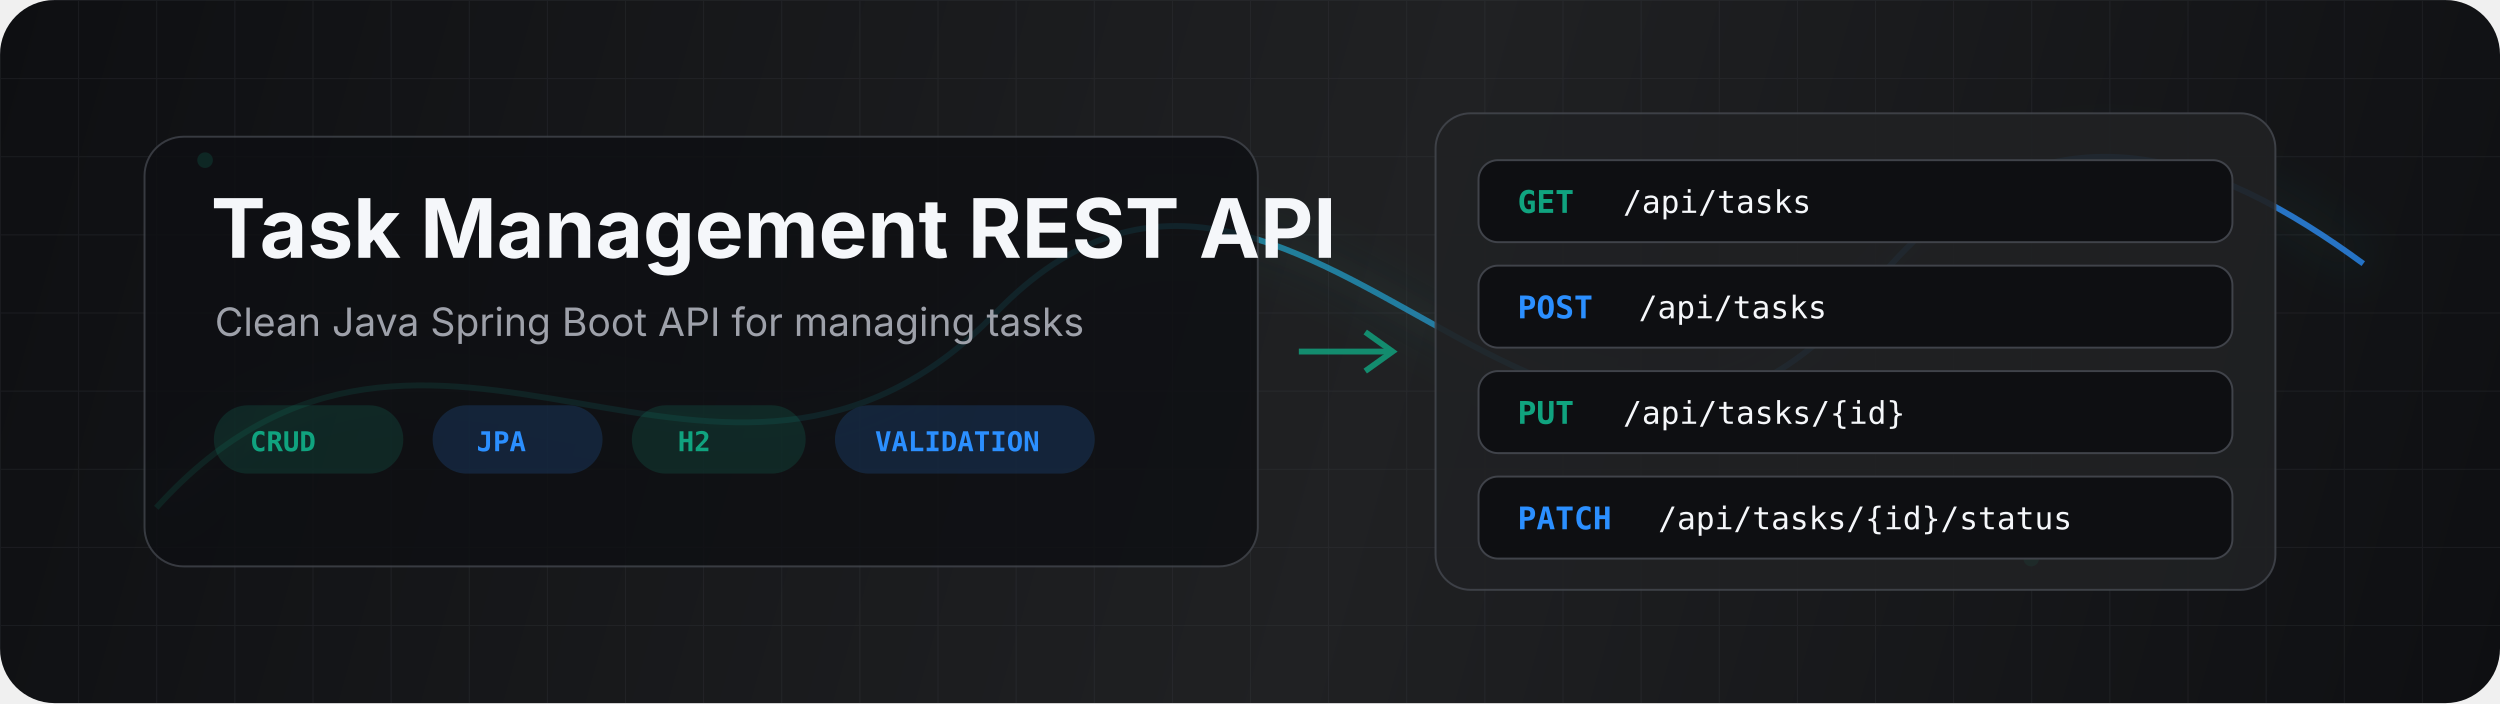
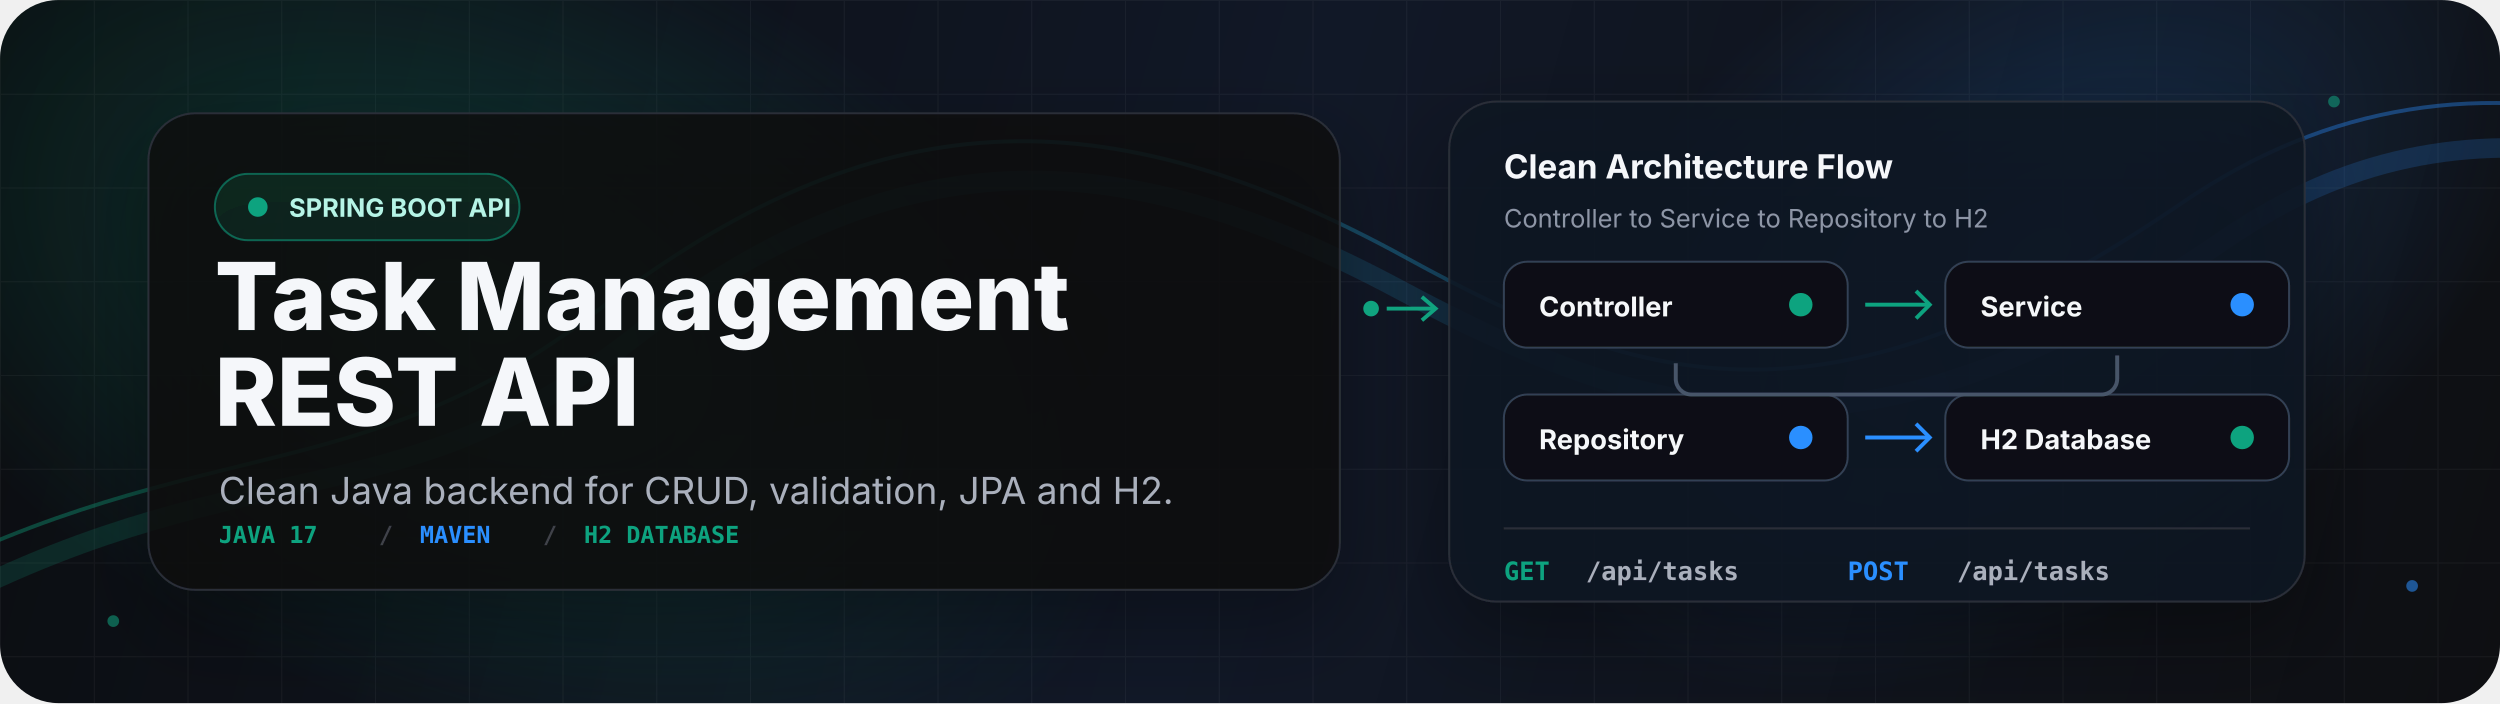
<svg xmlns="http://www.w3.org/2000/svg" width="1280" height="360" viewBox="0 0 1280 360" fill="none" role="img" aria-labelledby="title desc">
  <defs>
-     <linearGradient id="bg" x1="0" y1="0" x2="1280" y2="360" gradientUnits="userSpaceOnUse">
-       <stop offset="0" stop-color="#0E0F12" />
-       <stop offset="0.55" stop-color="#202123" />
+     <linearGradient id="background" x1="0" y1="0" x2="1280" y2="360" gradientUnits="userSpaceOnUse">
+       <stop offset="0" stop-color="#0B0D10" />
+       <stop offset="0.5" stop-color="#111827" />
      <stop offset="1" stop-color="#0E0F12" />
    </linearGradient>
-     <linearGradient id="accent" x1="170" y1="60" x2="1110" y2="300" gradientUnits="userSpaceOnUse">
+     <linearGradient id="greenBlue" x1="250" y1="42" x2="1030" y2="318" gradientUnits="userSpaceOnUse">
      <stop offset="0" stop-color="#10A37F" />
      <stop offset="1" stop-color="#2B8FFF" />
    </linearGradient>
-     <filter id="softGlow" x="-30%" y="-30%" width="160%" height="160%">
-       <feGaussianBlur stdDeviation="12" result="blur" />
-       <feColorMatrix in="blur" type="matrix" values="0 0 0 0 0.063 0 0 0 0 0.639 0 0 0 0 0.498 0 0 0 0.42 0" />
-       <feBlend in="SourceGraphic" mode="screen" />
+     <radialGradient id="haloGreen" cx="0" cy="0" r="1" gradientUnits="userSpaceOnUse" gradientTransform="translate(245 160) rotate(24) scale(360 210)">
+       <stop stop-color="#10A37F" stop-opacity="0.28" />
+       <stop offset="1" stop-color="#10A37F" stop-opacity="0" />
+     </radialGradient>
+     <radialGradient id="haloBlue" cx="0" cy="0" r="1" gradientUnits="userSpaceOnUse" gradientTransform="translate(1045 130) rotate(145) scale(300 180)">
+       <stop stop-color="#2B8FFF" stop-opacity="0.22" />
+       <stop offset="1" stop-color="#2B8FFF" stop-opacity="0" />
+     </radialGradient>
+     <filter id="shadow" x="-20%" y="-30%" width="140%" height="160%">
+       <feDropShadow dx="0" dy="18" stdDeviation="22" flood-color="#000000" flood-opacity="0.38" />
    </filter>
-     <pattern id="grid" width="40" height="40" patternUnits="userSpaceOnUse">
-       <path d="M 40 0 L 0 0 0 40" fill="none" stroke="#40434A" stroke-width="1" opacity="0.35" />
+     <pattern id="grid" width="48" height="48" patternUnits="userSpaceOnUse">
+       <path d="M48 0H0V48" stroke="#FFFFFF" stroke-opacity="0.045" stroke-width="1" />
    </pattern>
+     <clipPath id="round">
+       <rect width="1280" height="360" rx="30" />
+     </clipPath>
  </defs>
-   <rect width="1280" height="360" rx="28" fill="url(#bg)" />
-   <rect width="1280" height="360" rx="28" fill="url(#grid)" opacity="0.65" />
-   <path d="M80 260 C220 105 370 305 510 160 C665 0 800 340 960 145 C1045 42 1135 80 1210 135" stroke="url(#accent)" stroke-width="3" opacity="0.75" filter="url(#softGlow)">
-     <animate attributeName="stroke-dasharray" values="8 22;22 8;8 22" dur="6s" repeatCount="indefinite" />
-   </path>
-   <g opacity="0.9">
-     <circle cx="105" cy="82" r="4" fill="#10A37F">
-       <animate attributeName="opacity" values="0.35;1;0.35" dur="3s" repeatCount="indefinite" />
-     </circle>
-     <circle cx="1138" cy="91" r="4" fill="#2B8FFF">
-       <animate attributeName="opacity" values="1;0.35;1" dur="3.2s" repeatCount="indefinite" />
-     </circle>
-     <circle cx="1040" cy="286" r="4" fill="#10A37F">
-       <animate attributeName="opacity" values="0.45;1;0.45" dur="2.7s" repeatCount="indefinite" />
-     </circle>
-   </g>
-   <g transform="translate(74 70)">
-     <rect x="0" y="0" width="570" height="220" rx="20" fill="#0E0F12" opacity="0.82" stroke="#40434A" />
-     <text x="34" y="62" fill="#F5F7FA" font-family="Inter, Arial, sans-serif" font-size="42" font-weight="700">Task Management REST API</text>
-     <text x="36" y="102" fill="#9EA1AA" font-family="Inter, Arial, sans-serif" font-size="20">Clean Java Spring Boot API for managing tasks</text>
-     <g transform="translate(36 138)">
-       <rect x="0" y="0" width="96" height="34" rx="17" fill="#10A37F" opacity="0.16" stroke="#10A37F" />
-       <text x="18" y="23" fill="#10A37F" font-family="IBM Plex Mono, Menlo, monospace" font-size="14" font-weight="700">CRUD</text>
-       <rect x="112" y="0" width="86" height="34" rx="17" fill="#2B8FFF" opacity="0.16" stroke="#2B8FFF" />
-       <text x="134" y="23" fill="#2B8FFF" font-family="IBM Plex Mono, Menlo, monospace" font-size="14" font-weight="700">JPA</text>
-       <rect x="214" y="0" width="88" height="34" rx="17" fill="#10A37F" opacity="0.16" stroke="#10A37F" />
-       <text x="237" y="23" fill="#10A37F" font-family="IBM Plex Mono, Menlo, monospace" font-size="14" font-weight="700">H2</text>
-       <rect x="318" y="0" width="132" height="34" rx="17" fill="#2B8FFF" opacity="0.16" stroke="#2B8FFF" />
-       <text x="338" y="23" fill="#2B8FFF" font-family="IBM Plex Mono, Menlo, monospace" font-size="14" font-weight="700">VALIDATION</text>
+   <g clip-path="url(#round)">
+     <rect width="1280" height="360" fill="url(#background)" />
+     <rect width="1280" height="360" fill="url(#grid)" />
+     <rect width="1280" height="360" fill="url(#haloGreen)" />
+     <rect width="1280" height="360" fill="url(#haloBlue)" />
+     <path d="M-70 310C96 218 181 255 306 159C448 50 565 47 720 132C844 200 938 226 1117 104C1193 52 1272 42 1355 63" stroke="url(#greenBlue)" stroke-opacity="0.38" stroke-width="2" />
+     <path d="M-45 318C123 226 200 270 323 174C456 70 570 70 716 148C850 220 958 247 1140 122C1200 81 1262 68 1335 80" stroke="url(#greenBlue)" stroke-opacity="0.18" stroke-width="10" />
+     <g transform="translate(76 58)" filter="url(#shadow)">
+       <rect width="610" height="244" rx="24" fill="#0E0F12" fill-opacity="0.82" stroke="#2A2F38" />
+       <g transform="translate(34 31)">
+         <rect width="156" height="34" rx="17" fill="#10A37F" fill-opacity="0.14" stroke="#10A37F" stroke-opacity="0.55" />
+         <circle cx="22" cy="17" r="5" fill="#10A37F" />
+         <text x="38" y="22" fill="#B6F4E6" font-family="Inter, Arial, sans-serif" font-size="13" font-weight="700" letter-spacing="0">SPRING BOOT API</text>
+       </g>
+       <text x="34" y="111" fill="#F5F7FA" font-family="Inter, Arial, sans-serif" font-size="48" font-weight="800" letter-spacing="0">Task Management</text>
+       <text x="34" y="160" fill="#F5F7FA" font-family="Inter, Arial, sans-serif" font-size="48" font-weight="800" letter-spacing="0">REST API</text>
+       <text x="36" y="200" fill="#AAB0BC" font-family="Inter, Arial, sans-serif" font-size="19" font-weight="400" letter-spacing="0">Clean Java backend for CRUD, validation, JPA and H2.</text>
+       <g transform="translate(36 220)" font-family="IBM Plex Mono, Menlo, monospace" font-size="12" font-weight="700">
+         <text x="0" y="0" fill="#10A37F">JAVA 17</text>
+         <text x="82" y="0" fill="#40434A">/</text>
+         <text x="103" y="0" fill="#2B8FFF">MAVEN</text>
+         <text x="166" y="0" fill="#40434A">/</text>
+         <text x="187" y="0" fill="#10A37F">H2 DATABASE</text>
+       </g>
+     </g>
+     <g transform="translate(742 52)" filter="url(#shadow)">
+       <rect width="438" height="256" rx="24" fill="#111827" fill-opacity="0.88" stroke="#2A2F38" />
+       <g transform="translate(28 27)">
+         <text x="0" y="0" dominant-baseline="hanging" fill="#F5F7FA" font-family="Inter, Arial, sans-serif" font-size="17" font-weight="700">Clean Architecture Flow</text>
+         <text x="0" y="28" dominant-baseline="hanging" fill="#8D96A6" font-family="Inter, Arial, sans-serif" font-size="13">Controller to Service to Repository to H2</text>
+       </g>
+       <g transform="translate(28 82)" font-family="Inter, Arial, sans-serif">
+         <rect x="0" y="0" width="176" height="44" rx="12" fill="#0E0F12" stroke="#334155" />
+         <text x="18" y="28" fill="#F5F7FA" font-size="14" font-weight="700">Controller</text>
+         <circle cx="152" cy="22" r="6" fill="#10A37F" />
+         <rect x="226" y="0" width="176" height="44" rx="12" fill="#0E0F12" stroke="#334155" />
+         <text x="244" y="28" fill="#F5F7FA" font-size="14" font-weight="700">Service</text>
+         <circle cx="378" cy="22" r="6" fill="#2B8FFF" />
+         <path d="M185 22H217" stroke="#10A37F" stroke-width="2" />
+         <path d="M211 15L218 22L211 29" stroke="#10A37F" stroke-width="2" fill="none" />
+         <rect x="0" y="68" width="176" height="44" rx="12" fill="#0E0F12" stroke="#334155" />
+         <text x="18" y="96" fill="#F5F7FA" font-size="14" font-weight="700">Repository</text>
+         <circle cx="152" cy="90" r="6" fill="#2B8FFF" />
+         <rect x="226" y="68" width="176" height="44" rx="12" fill="#0E0F12" stroke="#334155" />
+         <text x="244" y="96" fill="#F5F7FA" font-size="14" font-weight="700">H2 Database</text>
+         <circle cx="378" cy="90" r="6" fill="#10A37F" />
+         <path d="M314 48V60C314 64.4 310.4 68 306 68H96C91.6 68 88 64.4 88 60V52" stroke="#475569" stroke-width="2" />
+         <path d="M185 90H217" stroke="#2B8FFF" stroke-width="2" />
+         <path d="M211 83L218 90L211 97" stroke="#2B8FFF" stroke-width="2" fill="none" />
+       </g>
+       <g transform="translate(28 218)" font-family="IBM Plex Mono, Menlo, monospace" font-size="13" font-weight="700">
+         <rect width="382" height="1" fill="#2A2F38" />
+         <text x="0" y="27" fill="#10A37F">GET</text>
+         <text x="42" y="27" fill="#AAB0BC">/api/tasks</text>
+         <text x="176" y="27" fill="#2B8FFF">POST</text>
+         <text x="232" y="27" fill="#AAB0BC">/api/tasks</text>
+       </g>
+     </g>
+     <g transform="translate(702 158)">
+       <circle cx="0" cy="0" r="4" fill="#10A37F" />
+       <path d="M8 0H32" stroke="#10A37F" stroke-width="2" />
+       <path d="M26 -6L33 0L26 6" stroke="#10A37F" stroke-width="2" fill="none" />
+     </g>
+     <g opacity="0.55">
+       <circle cx="1195" cy="52" r="3" fill="#10A37F">
+         <animate attributeName="opacity" values="0.35;1;0.35" dur="2.8s" repeatCount="indefinite" />
+       </circle>
+       <circle cx="1235" cy="300" r="3" fill="#2B8FFF">
+         <animate attributeName="opacity" values="1;0.35;1" dur="3.2s" repeatCount="indefinite" />
+       </circle>
+       <circle cx="58" cy="318" r="3" fill="#10A37F">
+         <animate attributeName="opacity" values="0.45;1;0.45" dur="3.6s" repeatCount="indefinite" />
+       </circle>
    </g>
  </g>
-   <g transform="translate(735 58)" font-family="IBM Plex Mono, Menlo, monospace">
-     <rect x="0" y="0" width="430" height="244" rx="18" fill="#202123" opacity="0.92" stroke="#40434A" />
-     <rect x="22" y="24" width="386" height="42" rx="10" fill="#0E0F12" stroke="#40434A" />
-     <text x="42" y="51" fill="#10A37F" font-size="16" font-weight="700">GET</text>
-     <text x="96" y="51" fill="#F5F7FA" font-size="16">/api/tasks</text>
-     <rect x="22" y="78" width="386" height="42" rx="10" fill="#0E0F12" stroke="#40434A" />
-     <text x="42" y="105" fill="#2B8FFF" font-size="16" font-weight="700">POST</text>
-     <text x="104" y="105" fill="#F5F7FA" font-size="16">/api/tasks</text>
-     <rect x="22" y="132" width="386" height="42" rx="10" fill="#0E0F12" stroke="#40434A" />
-     <text x="42" y="159" fill="#10A37F" font-size="16" font-weight="700">PUT</text>
-     <text x="96" y="159" fill="#F5F7FA" font-size="16">/api/tasks/{id}</text>
-     <rect x="22" y="186" width="386" height="42" rx="10" fill="#0E0F12" stroke="#40434A" />
-     <text x="42" y="213" fill="#2B8FFF" font-size="16" font-weight="700">PATCH</text>
-     <text x="114" y="213" fill="#F5F7FA" font-size="16">/api/tasks/{id}/status</text>
-   </g>
-   <g transform="translate(665 180)" opacity="0.82">
-     <path d="M0 0 H46" stroke="#10A37F" stroke-width="3" />
-     <path d="M34 -10 L48 0 L34 10" stroke="#10A37F" stroke-width="3" fill="none" />
-   </g>
</svg>
